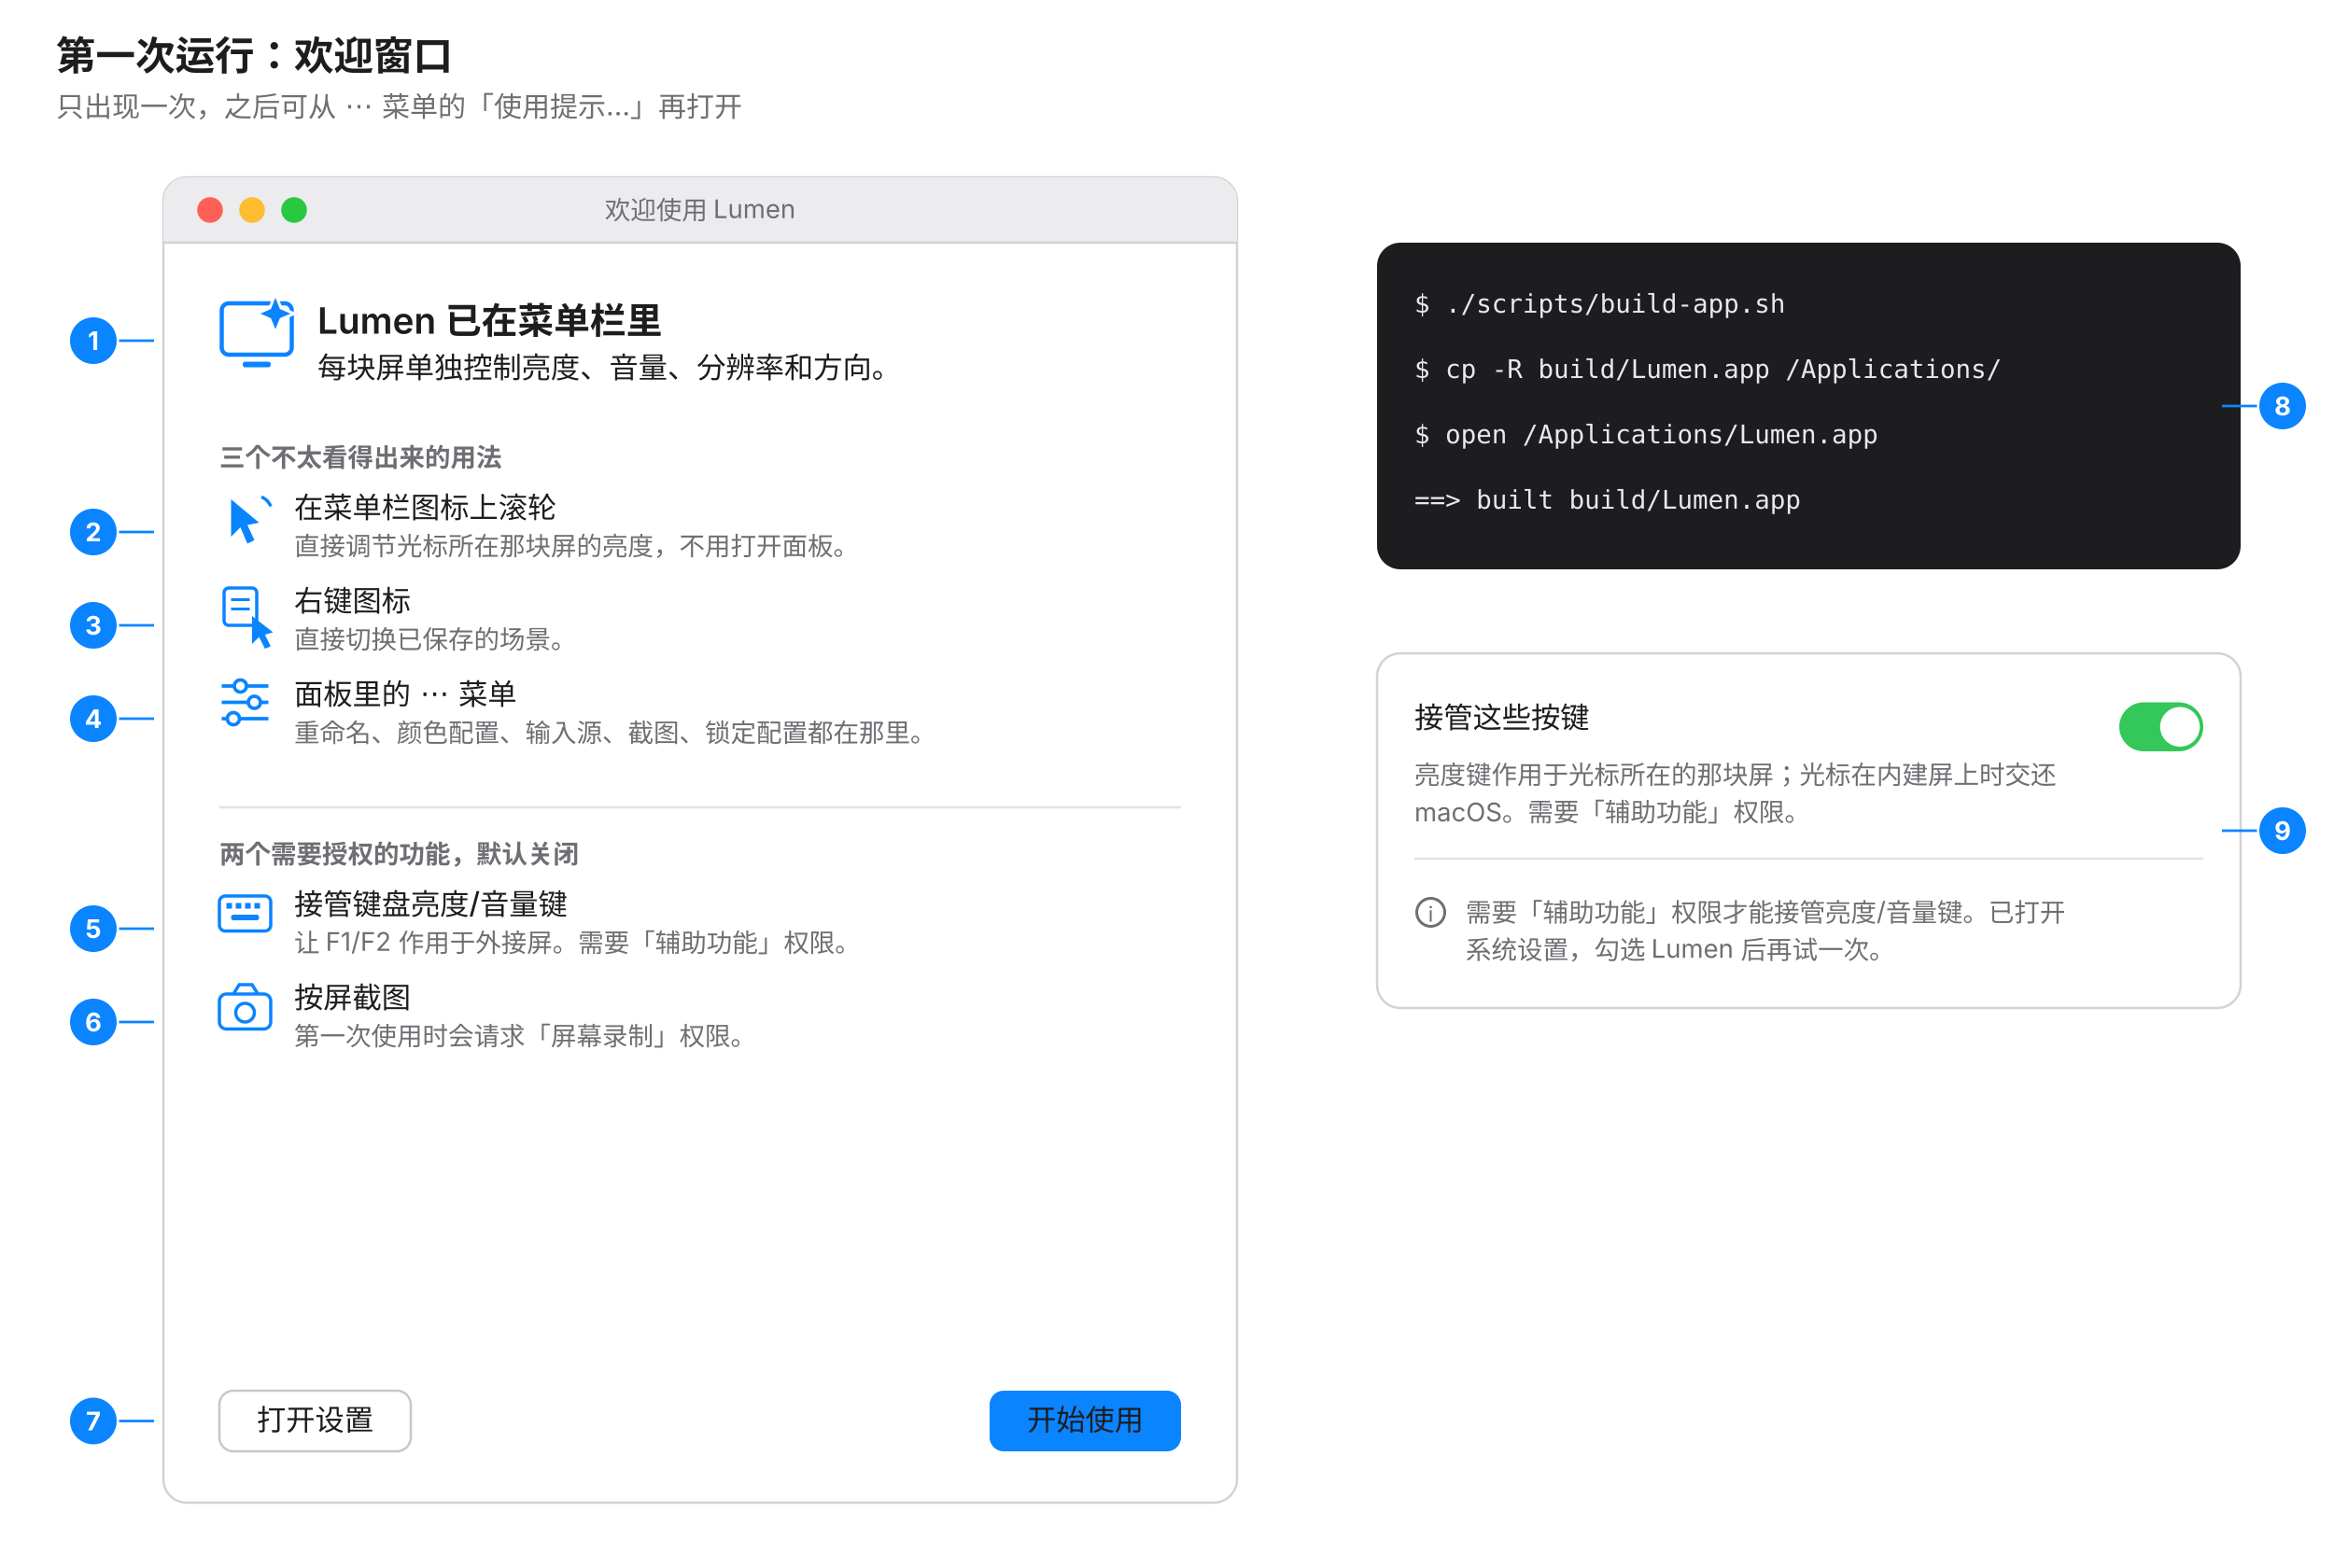
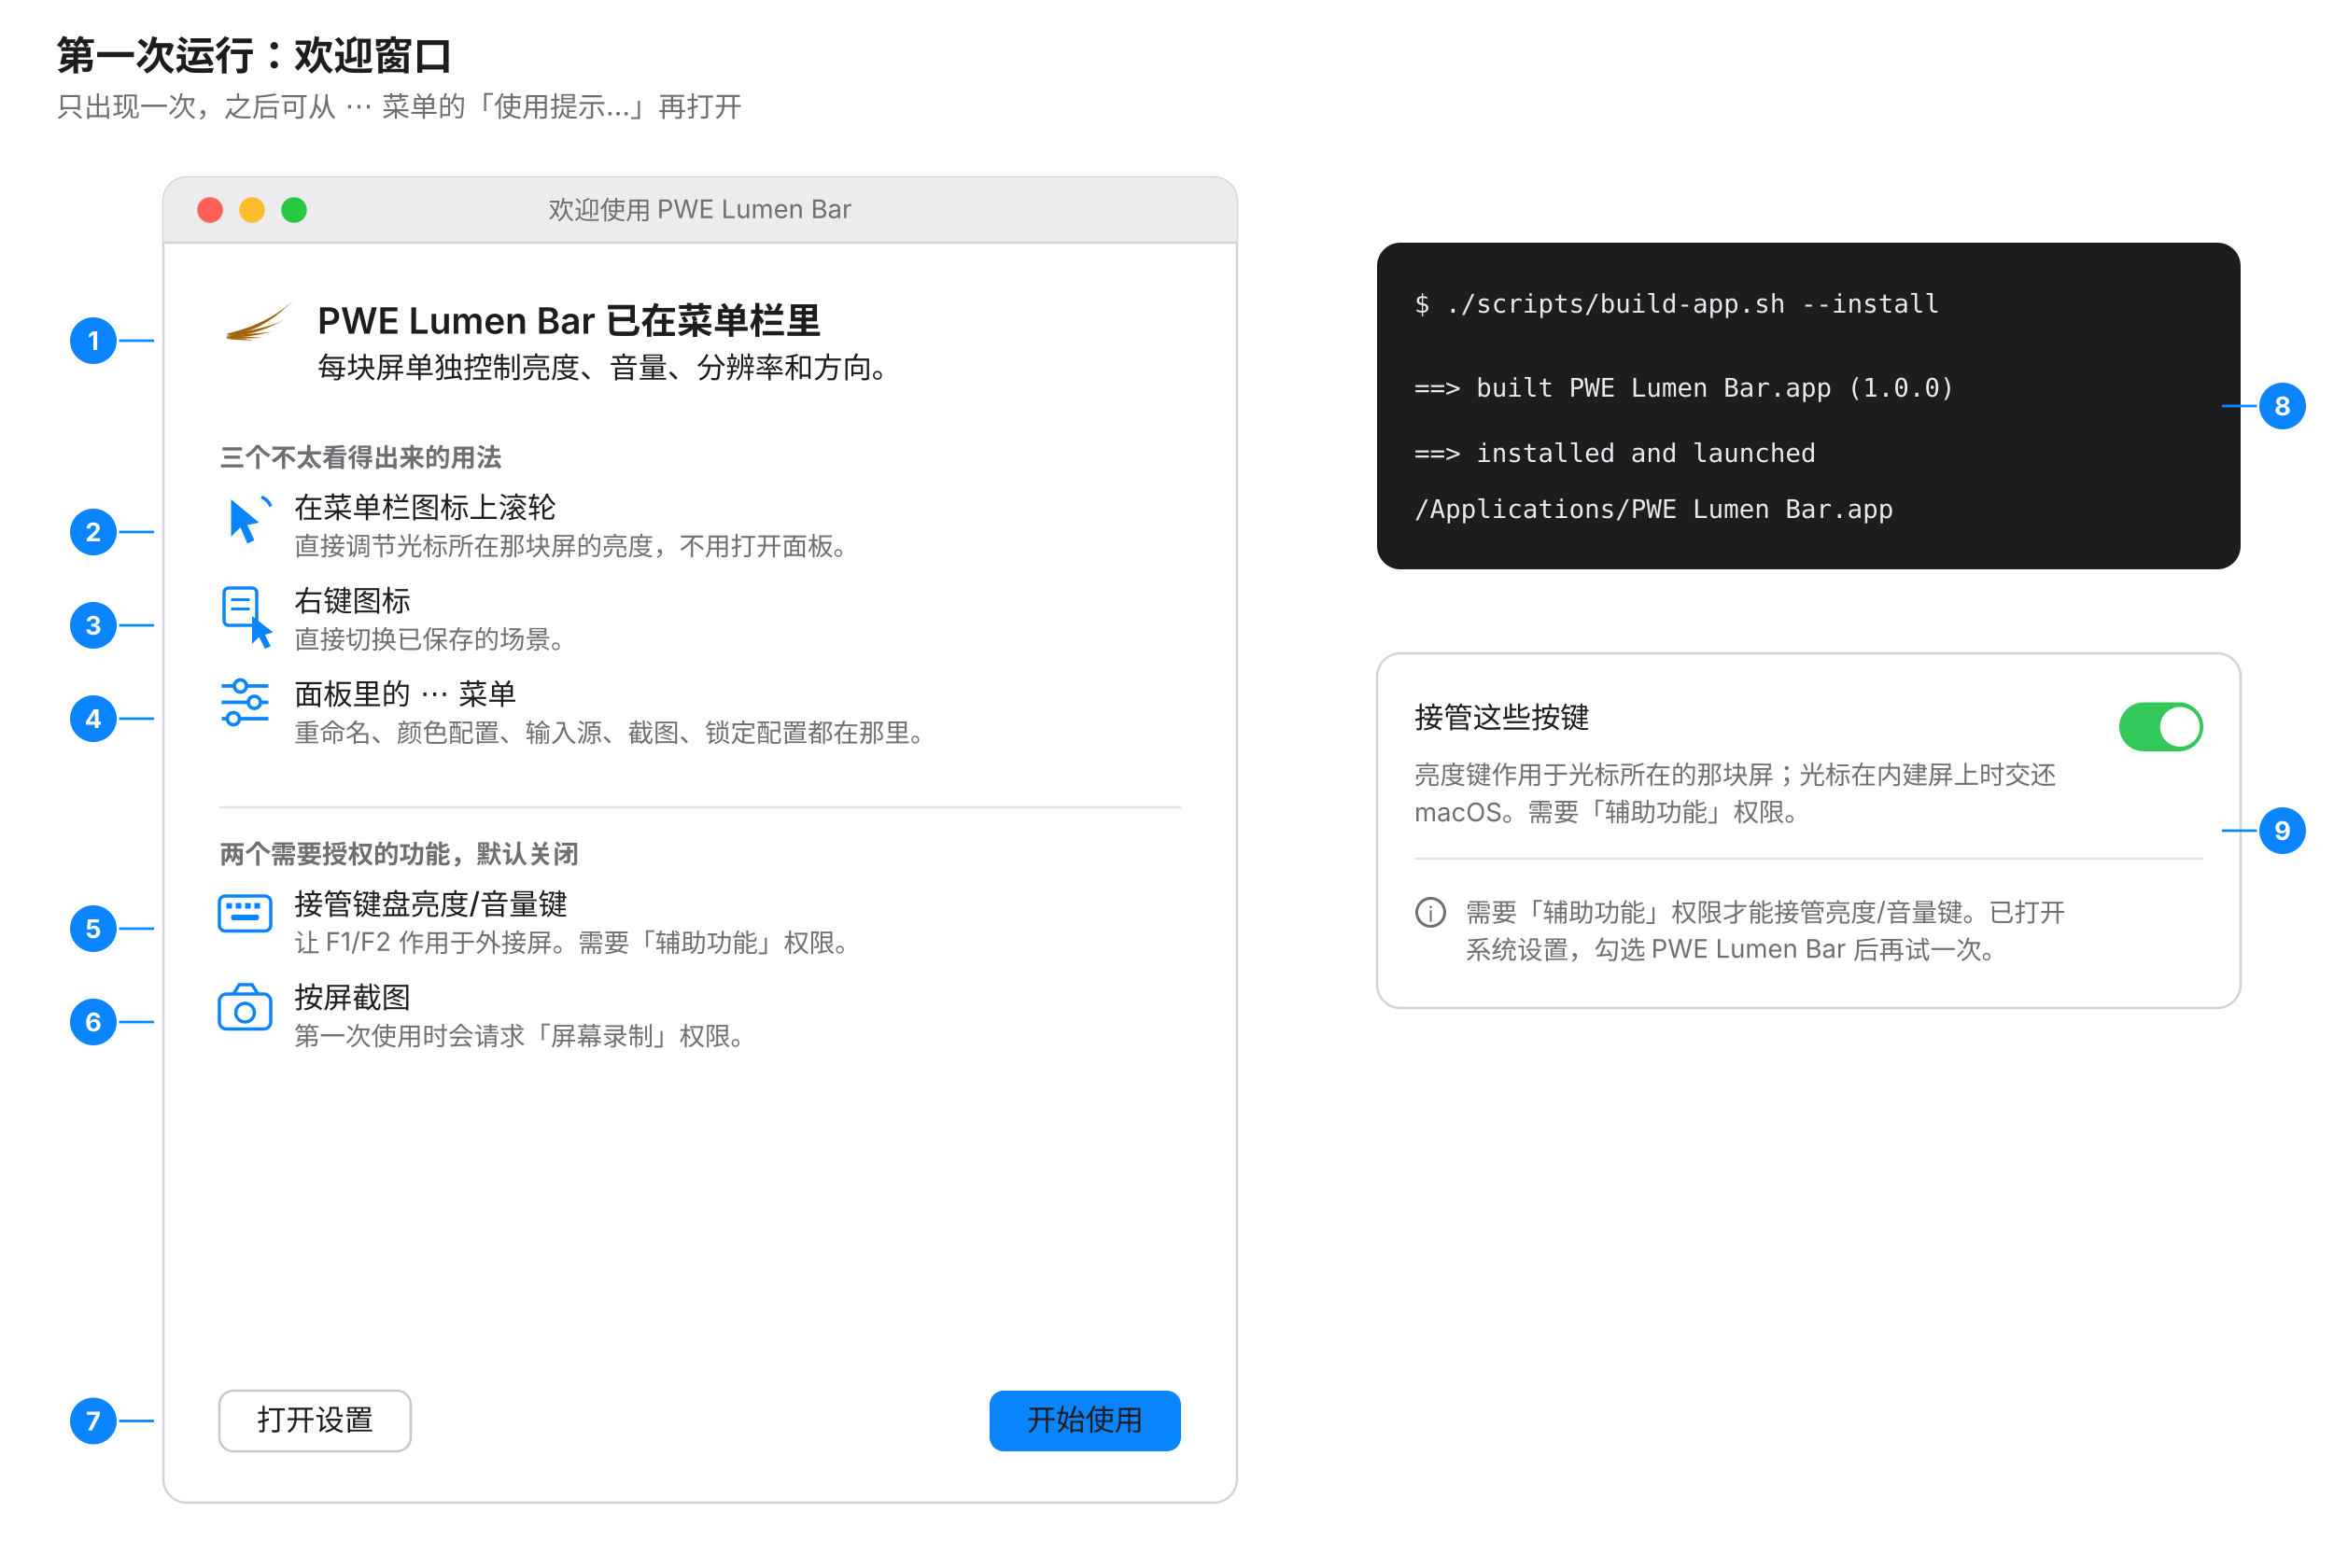
<svg xmlns="http://www.w3.org/2000/svg" viewBox="0 0 1000 672" font-family="-apple-system, BlinkMacSystemFont, 'SF Pro Text', system-ui, sans-serif">
  <style>
    text { font-family: -apple-system, BlinkMacSystemFont, 'SF Pro Text', system-ui, sans-serif; }
    .h1 { font-size: 17px; font-weight: 700; fill: #1D1D1F; }
    .sub { font-size: 12px; fill: #6E6E73; }
    .sec { font-size: 11px; font-weight: 600; fill: #6E6E73; }
    .t { font-size: 12.5px; fill: #1D1D1F; }
    .tm { font-size: 12.5px; font-weight: 500; fill: #1D1D1F; }
    .big { font-size: 15.5px; font-weight: 600; fill: #1D1D1F; }
    .ts { font-size: 11px; fill: #6E6E73; }
    .tt { font-size: 10.5px; fill: #98989D; }
    .mono { font-family: ui-monospace, 'SF Mono', Menlo, monospace; font-size: 11px; fill: #E8E8ED; }
    .num { font-size: 11px; font-weight: 700; fill: #FFFFFF; }
    .lead { stroke: #0A84FF; stroke-width: 1.1; fill: none; }
  </style>
  <rect width="1000" height="672" fill="#FFFFFF" />
  <text x="24" y="30" class="h1">第一次运行：欢迎窗口</text>
  <text x="24" y="50" class="sub">只出现一次，之后可从 ⋯ 菜单的「使用提示…」再打开</text>
  <rect x="70" y="76" width="460" height="568" rx="10" fill="#FFFFFF" stroke="#D2D2D7" />
  <path d="M 70 104 L 70 86 A 10 10 0 0 1 80 76 L 520 76 A 10 10 0 0 1 530 86 L 530 104 Z" fill="#ECECEE" />
  <line x1="70" y1="104" x2="530" y2="104" stroke="#D2D2D7" />
  <circle cx="90" cy="90" r="5.5" fill="#FF5F57" />
  <circle cx="108" cy="90" r="5.5" fill="#FEBC2E" />
  <circle cx="126" cy="90" r="5.5" fill="#28C840" />
-   <text x="300" y="94" text-anchor="middle" class="ts">欢迎使用 Lumen</text>
-   <rect x="95" y="130" width="30" height="22" rx="3" fill="none" stroke="#0A84FF" stroke-width="1.8" />
-   <rect x="104" y="155" width="12" height="2.4" rx="1" fill="#0A84FF" />
-   <path d="M 118 126 L 120.4 132 L 126 134.4 L 120.4 136.8 L 118 142.6 L 115.6 136.8 L 110 134.4 L 115.6 132 Z" fill="#0A84FF" stroke="#FFFFFF" stroke-width="1.2" />
-   <text x="136" y="143" class="big">Lumen 已在菜单栏里</text>
+   <text x="300" y="94" text-anchor="middle" class="ts">欢迎使用 PWE Lumen Bar</text>
+   <g class="pp-wing" fill="#A16207" transform="translate(92.964,128.075) scale(0.27386)">
+     <path d="M14.00,62.07 L14.58,62.25 L15.16,62.37 L15.74,62.47 L16.31,62.57 L16.88,62.66 L17.45,62.75 L18.02,62.82 L18.58,62.90 L19.14,62.97 L19.70,63.04 L20.25,63.11 L20.80,63.17 L21.35,63.23 L21.90,63.29 L22.44,63.35 L22.98,63.40 L23.52,63.45 L24.05,63.50 L24.58,63.55 L25.11,63.60 L25.64,63.64 L26.16,63.69 L26.68,63.73 L27.20,63.77 L27.72,63.81 L28.23,63.84 L28.74,63.88 L29.25,63.91 L29.75,63.95 L30.25,63.98 L30.75,64.01 L31.25,64.04 L31.74,64.07 L32.23,64.10 L32.72,64.13 L33.21,64.16 L33.69,64.18 L34.17,64.21 L34.65,64.23 L35.12,64.26 L35.60,64.28 L36.07,64.31 L36.53,64.33 L37.00,64.35 L37.46,64.37 L37.92,64.39 L38.38,64.41 L38.83,64.43 L39.28,64.46 L39.73,64.48 L40.18,64.50 L40.62,64.52 L41.06,64.54 L41.50,64.55 L41.94,64.57 L42.37,64.59 L42.80,64.61 L43.23,64.63 L43.65,64.65 L44.08,64.67 L44.50,64.69 L44.91,64.71 L45.33,64.73 L45.74,64.75 L46.15,64.77 L46.56,64.79 L46.96,64.81 L47.36,64.83 L47.76,64.86 L48.16,64.88 L48.55,64.90 L48.94,64.92 L49.33,64.94 L49.72,64.97 L50.10,64.99 L50.48,65.02 L50.86,65.04 L51.23,65.07 L51.61,65.09 L51.98,65.12 L52.34,65.14 L52.71,65.17 L53.07,65.20 L53.43,65.23 L53.78,65.26 L54.14,65.28 L54.49,65.31 L54.84,65.34 L55.18,65.38 L55.53,65.41 L55.87,65.44 L56.20,65.47 L56.54,65.51 L56.87,65.54 L57.20,65.58 L57.53,65.61 L57.85,65.65 L58.17,65.68 L58.49,65.72 L58.81,65.76 L59.12,65.80 L59.43,65.84 L59.74,65.88 L60.04,65.92 L60.35,65.96 L60.65,66.01 L60.94,66.05 L61.24,66.09 L61.53,66.14 L61.82,66.18 L61.82,66.18 L61.53,66.13 L61.24,66.08 L60.95,66.03 L60.65,65.98 L60.35,65.92 L60.05,65.87 L59.75,65.81 L59.45,65.75 L59.14,65.70 L58.83,65.64 L58.51,65.58 L58.20,65.52 L57.88,65.46 L57.56,65.40 L57.24,65.33 L56.91,65.27 L56.58,65.21 L56.25,65.14 L55.92,65.08 L55.58,65.01 L55.24,64.95 L54.90,64.88 L54.56,64.82 L54.21,64.75 L53.86,64.68 L53.51,64.61 L53.16,64.54 L52.80,64.48 L52.44,64.41 L52.08,64.34 L51.71,64.27 L51.34,64.20 L50.97,64.13 L50.60,64.06 L50.23,63.99 L49.85,63.92 L49.47,63.85 L49.08,63.78 L48.69,63.70 L48.30,63.63 L47.91,63.56 L47.52,63.49 L47.12,63.42 L46.72,63.35 L46.32,63.28 L45.91,63.21 L45.50,63.14 L45.09,63.07 L44.67,63.01 L44.26,62.94 L43.84,62.87 L43.41,62.80 L42.99,62.74 L42.56,62.67 L42.13,62.61 L41.69,62.54 L41.26,62.48 L40.82,62.41 L40.38,62.35 L39.93,62.29 L39.48,62.23 L39.03,62.17 L38.58,62.11 L38.12,62.06 L37.66,62.00 L37.20,61.94 L36.73,61.89 L36.26,61.84 L35.79,61.79 L35.32,61.74 L34.84,61.69 L34.36,61.64 L33.88,61.60 L33.39,61.56 L32.90,61.52 L32.41,61.48 L31.92,61.44 L31.42,61.40 L30.92,61.37 L30.42,61.34 L29.91,61.31 L29.40,61.28 L28.89,61.26 L28.38,61.23 L27.86,61.21 L27.34,61.20 L26.82,61.18 L26.29,61.17 L25.76,61.16 L25.23,61.15 L24.70,61.15 L24.16,61.15 L23.62,61.15 L23.07,61.15 L22.53,61.16 L21.98,61.18 L21.43,61.19 L20.87,61.21 L20.32,61.23 L19.76,61.26 L19.19,61.29 L18.63,61.33 L18.06,61.37 L17.49,61.42 L16.91,61.47 L16.34,61.53 L15.76,61.60 L15.18,61.68 L14.59,61.78 L14.00,61.93 Z" />
+     <path d="M14.30,60.37 L15.04,60.56 L15.78,60.69 L16.52,60.81 L17.25,60.91 L17.98,61.00 L18.71,61.09 L19.43,61.17 L20.14,61.24 L20.86,61.31 L21.57,61.37 L22.28,61.43 L22.98,61.49 L23.68,61.54 L24.38,61.59 L25.07,61.63 L25.76,61.67 L26.45,61.71 L27.13,61.75 L27.81,61.78 L28.48,61.81 L29.15,61.84 L29.82,61.86 L30.49,61.89 L31.15,61.91 L31.80,61.92 L32.46,61.94 L33.11,61.95 L33.76,61.96 L34.40,61.97 L35.04,61.98 L35.67,61.99 L36.31,61.99 L36.94,61.99 L37.56,61.99 L38.18,61.99 L38.80,61.99 L39.42,61.99 L40.03,61.98 L40.64,61.98 L41.24,61.97 L41.84,61.96 L42.44,61.95 L43.04,61.94 L43.63,61.93 L44.21,61.92 L44.80,61.90 L45.38,61.89 L45.96,61.87 L46.53,61.86 L47.10,61.84 L47.67,61.82 L48.23,61.81 L48.79,61.79 L49.35,61.77 L49.90,61.75 L50.45,61.73 L50.99,61.71 L51.54,61.69 L52.07,61.67 L52.61,61.65 L53.14,61.63 L53.67,61.61 L54.20,61.59 L54.72,61.56 L55.24,61.54 L55.75,61.52 L56.26,61.50 L56.77,61.48 L57.28,61.46 L57.78,61.44 L58.27,61.42 L58.77,61.40 L59.26,61.38 L59.75,61.36 L60.23,61.34 L60.71,61.32 L61.19,61.30 L61.66,61.28 L62.14,61.26 L62.60,61.25 L63.07,61.23 L63.53,61.21 L63.98,61.20 L64.44,61.18 L64.89,61.17 L65.33,61.15 L65.78,61.14 L66.22,61.12 L66.65,61.11 L67.09,61.10 L67.52,61.09 L67.94,61.08 L68.37,61.07 L68.79,61.06 L69.20,61.05 L69.62,61.05 L70.03,61.04 L70.43,61.04 L70.84,61.03 L71.24,61.03 L71.63,61.02 L72.03,61.02 L72.42,61.02 L72.80,61.02 L73.18,61.02 L73.56,61.02 L73.94,61.03 L74.31,61.03 L74.68,61.04 L75.05,61.04 L75.05,61.04 L74.68,61.03 L74.31,61.02 L73.94,61.00 L73.57,60.99 L73.19,60.97 L72.80,60.96 L72.42,60.94 L72.03,60.92 L71.64,60.90 L71.24,60.88 L70.84,60.86 L70.44,60.84 L70.03,60.81 L69.62,60.79 L69.21,60.76 L68.79,60.74 L68.38,60.71 L67.95,60.68 L67.53,60.66 L67.10,60.63 L66.67,60.60 L66.23,60.57 L65.79,60.54 L65.35,60.51 L64.90,60.47 L64.45,60.44 L64.00,60.41 L63.54,60.38 L63.08,60.34 L62.62,60.31 L62.15,60.27 L61.68,60.24 L61.21,60.20 L60.73,60.16 L60.25,60.13 L59.77,60.09 L59.28,60.05 L58.79,60.02 L58.30,59.98 L57.80,59.94 L57.30,59.90 L56.80,59.87 L56.29,59.83 L55.78,59.79 L55.26,59.75 L54.75,59.72 L54.23,59.68 L53.70,59.64 L53.17,59.60 L52.64,59.57 L52.11,59.53 L51.57,59.49 L51.03,59.46 L50.48,59.42 L49.93,59.39 L49.38,59.35 L48.82,59.32 L48.26,59.29 L47.70,59.25 L47.13,59.22 L46.56,59.19 L45.99,59.16 L45.41,59.13 L44.83,59.10 L44.25,59.07 L43.66,59.05 L43.07,59.02 L42.48,59.00 L41.88,58.97 L41.28,58.95 L40.67,58.93 L40.06,58.91 L39.45,58.90 L38.83,58.88 L38.22,58.87 L37.59,58.85 L36.97,58.84 L36.34,58.83 L35.70,58.82 L35.07,58.82 L34.43,58.82 L33.78,58.81 L33.13,58.81 L32.48,58.82 L31.83,58.82 L31.17,58.83 L30.51,58.84 L29.84,58.85 L29.17,58.87 L28.50,58.89 L27.83,58.91 L27.15,58.93 L26.46,58.96 L25.78,58.99 L25.09,59.02 L24.39,59.06 L23.69,59.10 L22.99,59.14 L22.29,59.19 L21.58,59.24 L20.87,59.30 L20.15,59.36 L19.43,59.43 L18.71,59.50 L17.99,59.58 L17.26,59.67 L16.52,59.77 L15.79,59.87 L15.04,60.00 L14.30,60.19 Z" />
+     <path d="M14.60,58.66 L15.54,58.87 L16.47,59.00 L17.40,59.11 L18.33,59.20 L19.25,59.27 L20.16,59.34 L21.07,59.40 L21.98,59.45 L22.88,59.50 L23.78,59.53 L24.67,59.56 L25.56,59.59 L26.45,59.60 L27.33,59.62 L28.20,59.62 L29.07,59.63 L29.94,59.62 L30.80,59.61 L31.66,59.60 L32.51,59.58 L33.36,59.56 L34.20,59.53 L35.04,59.50 L35.87,59.47 L36.70,59.43 L37.53,59.39 L38.35,59.34 L39.16,59.29 L39.97,59.24 L40.78,59.18 L41.58,59.12 L42.38,59.06 L43.17,58.99 L43.96,58.93 L44.74,58.85 L45.52,58.78 L46.30,58.70 L47.07,58.62 L47.83,58.54 L48.59,58.45 L49.35,58.37 L50.10,58.28 L50.85,58.19 L51.59,58.09 L52.33,58.00 L53.06,57.90 L53.79,57.80 L54.51,57.70 L55.23,57.59 L55.95,57.49 L56.66,57.38 L57.36,57.28 L58.06,57.17 L58.76,57.06 L59.45,56.95 L60.14,56.83 L60.82,56.72 L61.50,56.60 L62.17,56.49 L62.84,56.37 L63.51,56.25 L64.17,56.14 L64.83,56.02 L65.48,55.90 L66.13,55.78 L66.77,55.66 L67.41,55.54 L68.04,55.42 L68.67,55.29 L69.30,55.17 L69.92,55.05 L70.53,54.93 L71.14,54.81 L71.75,54.68 L72.36,54.56 L72.96,54.44 L73.55,54.32 L74.14,54.20 L74.73,54.07 L75.31,53.95 L75.89,53.83 L76.46,53.71 L77.03,53.59 L77.59,53.47 L78.15,53.35 L78.71,53.23 L79.26,53.11 L79.81,53.00 L80.35,52.88 L80.89,52.76 L81.43,52.65 L81.96,52.53 L82.49,52.42 L83.01,52.31 L83.53,52.19 L84.05,52.08 L84.56,51.97 L85.06,51.86 L85.57,51.76 L86.07,51.65 L86.56,51.54 L87.05,51.44 L87.54,51.34 L88.02,51.23 L88.50,51.13 L88.97,51.03 L89.44,50.93 L89.91,50.84 L90.37,50.74 L90.83,50.65 L90.83,50.65 L90.37,50.73 L89.91,50.82 L89.44,50.91 L88.96,50.99 L88.49,51.07 L88.00,51.16 L87.52,51.24 L87.03,51.32 L86.53,51.40 L86.03,51.48 L85.53,51.55 L85.02,51.63 L84.51,51.71 L83.99,51.78 L83.47,51.85 L82.95,51.93 L82.42,52.00 L81.88,52.07 L81.34,52.14 L80.80,52.21 L80.25,52.28 L79.70,52.34 L79.15,52.41 L78.59,52.48 L78.02,52.54 L77.45,52.60 L76.88,52.67 L76.30,52.73 L75.72,52.79 L75.14,52.85 L74.55,52.91 L73.95,52.97 L73.36,53.03 L72.75,53.09 L72.15,53.14 L71.54,53.20 L70.92,53.25 L70.30,53.31 L69.68,53.36 L69.05,53.42 L68.42,53.47 L67.78,53.52 L67.14,53.57 L66.50,53.62 L65.85,53.67 L65.20,53.72 L64.54,53.77 L63.88,53.82 L63.21,53.87 L62.54,53.92 L61.87,53.97 L61.19,54.02 L60.51,54.07 L59.82,54.11 L59.13,54.16 L58.44,54.21 L57.74,54.26 L57.03,54.30 L56.33,54.35 L55.61,54.40 L54.90,54.45 L54.18,54.49 L53.45,54.54 L52.73,54.59 L51.99,54.64 L51.26,54.69 L50.52,54.74 L49.77,54.79 L49.02,54.84 L48.27,54.89 L47.51,54.94 L46.75,54.99 L45.98,55.05 L45.21,55.10 L44.44,55.15 L43.66,55.21 L42.88,55.27 L42.09,55.32 L41.30,55.38 L40.50,55.44 L39.70,55.50 L38.90,55.57 L38.09,55.63 L37.28,55.69 L36.46,55.76 L35.64,55.83 L34.81,55.90 L33.98,55.97 L33.15,56.04 L32.31,56.12 L31.47,56.20 L30.62,56.28 L29.77,56.36 L28.91,56.44 L28.05,56.53 L27.18,56.62 L26.32,56.71 L25.44,56.81 L24.56,56.91 L23.68,57.01 L22.79,57.12 L21.90,57.23 L21.00,57.34 L20.10,57.47 L19.19,57.59 L18.28,57.73 L17.37,57.87 L16.45,58.03 L15.53,58.21 L14.60,58.46 Z" />
+     <path d="M14.91,56.96 L16.06,57.16 L17.21,57.26 L18.36,57.34 L19.49,57.39 L20.62,57.42 L21.75,57.44 L22.87,57.45 L23.99,57.44 L25.10,57.43 L26.20,57.40 L27.30,57.36 L28.40,57.31 L29.48,57.25 L30.57,57.18 L31.64,57.10 L32.72,57.02 L33.78,56.92 L34.84,56.82 L35.90,56.71 L36.95,56.59 L37.99,56.47 L39.03,56.33 L40.06,56.19 L41.09,56.04 L42.11,55.89 L43.12,55.73 L44.13,55.56 L45.13,55.39 L46.13,55.21 L47.12,55.02 L48.10,54.83 L49.08,54.63 L50.05,54.42 L51.02,54.21 L51.98,54.00 L52.94,53.78 L53.88,53.56 L54.83,53.33 L55.76,53.09 L56.70,52.85 L57.62,52.61 L58.54,52.36 L59.45,52.11 L60.36,51.85 L61.26,51.59 L62.16,51.33 L63.05,51.06 L63.93,50.79 L64.81,50.52 L65.68,50.24 L66.54,49.96 L67.40,49.68 L68.26,49.39 L69.10,49.10 L69.95,48.81 L70.78,48.51 L71.61,48.22 L72.44,47.92 L73.26,47.62 L74.07,47.31 L74.88,47.01 L75.68,46.70 L76.48,46.39 L77.27,46.08 L78.05,45.77 L78.83,45.45 L79.61,45.14 L80.37,44.82 L81.14,44.50 L81.89,44.19 L82.65,43.87 L83.39,43.55 L84.13,43.22 L84.87,42.90 L85.60,42.58 L86.32,42.26 L87.04,41.93 L87.76,41.61 L88.47,41.29 L89.17,40.96 L89.87,40.64 L90.56,40.31 L91.25,39.99 L91.93,39.67 L92.61,39.34 L93.29,39.02 L93.95,38.70 L94.62,38.37 L95.27,38.05 L95.93,37.73 L96.57,37.41 L97.22,37.09 L97.86,36.77 L98.49,36.45 L99.12,36.14 L99.74,35.82 L100.36,35.51 L100.97,35.19 L101.58,34.88 L102.19,34.57 L102.79,34.26 L103.38,33.95 L103.97,33.65 L104.56,33.34 L105.14,33.04 L105.72,32.74 L106.29,32.44 L106.86,32.14 L107.42,31.85 L107.98,31.55 L107.98,31.55 L107.42,31.84 L106.85,32.12 L106.28,32.41 L105.70,32.69 L105.11,32.98 L104.52,33.26 L103.92,33.54 L103.32,33.82 L102.71,34.10 L102.10,34.38 L101.48,34.66 L100.85,34.94 L100.22,35.22 L99.59,35.49 L98.95,35.77 L98.30,36.04 L97.65,36.31 L96.99,36.59 L96.33,36.86 L95.66,37.13 L94.98,37.39 L94.30,37.66 L93.62,37.93 L92.93,38.19 L92.23,38.45 L91.53,38.71 L90.83,38.98 L90.12,39.23 L89.40,39.49 L88.68,39.75 L87.95,40.00 L87.22,40.25 L86.48,40.51 L85.74,40.76 L84.99,41.00 L84.24,41.25 L83.48,41.50 L82.72,41.74 L81.95,41.98 L81.18,42.22 L80.40,42.46 L79.62,42.70 L78.83,42.94 L78.04,43.17 L77.24,43.41 L76.44,43.64 L75.63,43.87 L74.82,44.10 L74.00,44.32 L73.18,44.55 L72.35,44.77 L71.52,44.99 L70.68,45.21 L69.84,45.43 L68.99,45.65 L68.14,45.87 L67.29,46.08 L66.42,46.30 L65.56,46.51 L64.69,46.72 L63.81,46.93 L62.93,47.14 L62.05,47.34 L61.16,47.55 L60.26,47.75 L59.37,47.96 L58.46,48.16 L57.55,48.36 L56.64,48.56 L55.72,48.76 L54.80,48.95 L53.87,49.15 L52.94,49.34 L52.00,49.54 L51.06,49.73 L50.11,49.92 L49.16,50.12 L48.21,50.31 L47.24,50.50 L46.28,50.69 L45.31,50.87 L44.33,51.06 L43.35,51.25 L42.36,51.44 L41.37,51.63 L40.38,51.81 L39.38,52.00 L38.37,52.18 L37.36,52.37 L36.34,52.56 L35.32,52.74 L34.30,52.93 L33.26,53.12 L32.23,53.30 L31.19,53.49 L30.14,53.68 L29.08,53.87 L28.03,54.06 L26.96,54.25 L25.89,54.44 L24.82,54.64 L23.74,54.84 L22.65,55.04 L21.56,55.24 L20.46,55.45 L19.36,55.66 L18.25,55.89 L17.13,56.12 L16.01,56.38 L14.89,56.72 Z" />
+     <path d="M15.22,55.26 L16.57,55.41 L17.91,55.45 L19.25,55.45 L20.58,55.42 L21.90,55.37 L23.22,55.29 L24.53,55.19 L25.83,55.07 L27.13,54.93 L28.42,54.78 L29.70,54.60 L30.98,54.42 L32.26,54.21 L33.52,53.99 L34.78,53.76 L36.03,53.51 L37.28,53.25 L38.52,52.97 L39.75,52.68 L40.98,52.38 L42.19,52.06 L43.40,51.73 L44.61,51.39 L45.80,51.04 L46.99,50.67 L48.18,50.30 L49.35,49.91 L50.52,49.51 L51.68,49.10 L52.83,48.68 L53.97,48.25 L55.11,47.81 L56.24,47.36 L57.36,46.90 L58.48,46.43 L59.58,45.95 L60.68,45.47 L61.78,44.97 L62.86,44.47 L63.94,43.96 L65.01,43.44 L66.07,42.91 L67.12,42.38 L68.17,41.83 L69.21,41.28 L70.24,40.73 L71.27,40.17 L72.29,39.60 L73.30,39.02 L74.30,38.44 L75.29,37.85 L76.28,37.26 L77.26,36.66 L78.24,36.06 L79.20,35.45 L80.16,34.84 L81.12,34.22 L82.06,33.60 L83.00,32.97 L83.93,32.34 L84.86,31.71 L85.77,31.07 L86.68,30.43 L87.59,29.78 L88.49,29.14 L89.38,28.48 L90.26,27.83 L91.14,27.17 L92.01,26.51 L92.88,25.85 L93.73,25.19 L94.59,24.52 L95.43,23.85 L96.27,23.18 L97.10,22.51 L97.93,21.84 L98.75,21.16 L99.57,20.48 L100.38,19.81 L101.18,19.13 L101.98,18.45 L102.77,17.77 L103.55,17.09 L104.33,16.41 L105.11,15.73 L105.88,15.05 L106.64,14.37 L107.40,13.69 L108.15,13.01 L108.89,12.33 L109.63,11.65 L110.37,10.97 L111.10,10.29 L111.82,9.61 L112.54,8.93 L113.26,8.26 L113.97,7.58 L114.67,6.91 L115.37,6.24 L116.06,5.57 L116.75,4.90 L117.43,4.24 L118.11,3.57 L118.79,2.91 L119.45,2.25 L120.12,1.59 L120.78,0.94 L121.43,0.28 L122.08,-0.37 L122.73,-1.01 L122.73,-1.01 L122.07,-0.37 L121.42,0.27 L120.75,0.91 L120.08,1.55 L119.40,2.19 L118.71,2.83 L118.02,3.47 L117.32,4.11 L116.61,4.75 L115.90,5.39 L115.18,6.03 L114.45,6.67 L113.72,7.31 L112.98,7.94 L112.23,8.58 L111.47,9.21 L110.71,9.85 L109.95,10.48 L109.17,11.11 L108.39,11.74 L107.61,12.37 L106.81,12.99 L106.01,13.62 L105.21,14.24 L104.39,14.86 L103.58,15.48 L102.75,16.09 L101.92,16.70 L101.08,17.32 L100.24,17.92 L99.39,18.53 L98.53,19.13 L97.67,19.73 L96.81,20.33 L95.93,20.93 L95.05,21.52 L94.17,22.11 L93.28,22.70 L92.38,23.28 L91.48,23.86 L90.57,24.43 L89.65,25.01 L88.73,25.58 L87.81,26.14 L86.88,26.71 L85.94,27.27 L85.00,27.82 L84.05,28.37 L83.10,28.92 L82.14,29.46 L81.18,30.01 L80.21,30.54 L79.23,31.07 L78.26,31.60 L77.27,32.13 L76.28,32.65 L75.29,33.16 L74.29,33.67 L73.28,34.18 L72.27,34.69 L71.26,35.19 L70.24,35.68 L69.21,36.17 L68.18,36.66 L67.15,37.14 L66.11,37.62 L65.06,38.09 L64.01,38.56 L62.96,39.03 L61.90,39.49 L60.83,39.94 L59.77,40.40 L58.69,40.84 L57.61,41.29 L56.53,41.73 L55.44,42.16 L54.35,42.59 L53.25,43.02 L52.14,43.44 L51.03,43.86 L49.92,44.27 L48.80,44.68 L47.68,45.08 L46.55,45.48 L45.41,45.88 L44.27,46.27 L43.13,46.66 L41.98,47.05 L40.82,47.43 L39.66,47.80 L38.50,48.18 L37.32,48.55 L36.15,48.91 L34.96,49.27 L33.77,49.63 L32.58,49.99 L31.38,50.34 L30.17,50.69 L28.95,51.04 L27.73,51.38 L26.51,51.72 L25.28,52.06 L24.04,52.40 L22.79,52.74 L21.54,53.08 L20.28,53.43 L19.01,53.77 L17.74,54.13 L16.46,54.51 L15.18,54.98 Z" />
+   </g>
+   <text x="136" y="143" class="big">PWE Lumen Bar 已在菜单栏里</text>
  <text x="136" y="162" class="t" fill="#6E6E73">每块屏单独控制亮度、音量、分辨率和方向。</text>
  <text x="94" y="200" class="sec">三个不太看得出来的用法</text>
  <path d="M 99 214 L 99 230 L 103 226 L 106 233 L 109 231.5 L 106 225 L 111 224 Z" fill="#0A84FF" />
  <path d="M 112 213 A 7 7 0 0 1 116 217" fill="none" stroke="#0A84FF" stroke-width="1.4" />
  <text x="126" y="222" class="tm">在菜单栏图标上滚轮</text>
  <text x="126" y="238" class="ts">直接调节光标所在那块屏的亮度，不用打开面板。</text>
  <rect x="96" y="252" width="14" height="16" rx="2" fill="none" stroke="#0A84FF" stroke-width="1.4" />
  <line x1="99" y1="257" x2="107" y2="257" stroke="#0A84FF" stroke-width="1.2" />
  <line x1="99" y1="261" x2="107" y2="261" stroke="#0A84FF" stroke-width="1.2" />
  <path d="M 108 264 L 108 276 L 111 273 L 113.5 278 L 116 277 L 113.5 272 L 117 271 Z" fill="#0A84FF" />
  <text x="126" y="262" class="tm">右键图标</text>
  <text x="126" y="278" class="ts">直接切换已保存的场景。</text>
  <g stroke="#0A84FF" stroke-width="1.5">
    <line x1="95" y1="294" x2="115" y2="294" />
    <line x1="95" y1="301" x2="115" y2="301" />
    <line x1="95" y1="308" x2="115" y2="308" />
  </g>
  <circle cx="103" cy="294" r="2.6" fill="#FFFFFF" stroke="#0A84FF" stroke-width="1.5" />
  <circle cx="109" cy="301" r="2.6" fill="#FFFFFF" stroke="#0A84FF" stroke-width="1.5" />
  <circle cx="100" cy="308" r="2.6" fill="#FFFFFF" stroke="#0A84FF" stroke-width="1.5" />
  <text x="126" y="302" class="tm">面板里的 ⋯ 菜单</text>
  <text x="126" y="318" class="ts">重命名、颜色配置、输入源、截图、锁定配置都在那里。</text>
  <line x1="94" y1="346" x2="506" y2="346" stroke="#E3E3E6" />
  <text x="94" y="370" class="sec">两个需要授权的功能，默认关闭</text>
  <rect x="94" y="384" width="22" height="15" rx="2.5" fill="none" stroke="#0A84FF" stroke-width="1.4" />
  <g fill="#0A84FF">
    <rect x="97" y="387" width="2.4" height="2.4" />
    <rect x="101" y="387" width="2.4" height="2.4" />
    <rect x="105" y="387" width="2.4" height="2.4" />
    <rect x="109" y="387" width="2.4" height="2.4" />
    <rect x="99" y="392" width="12" height="2.4" rx="1" />
  </g>
  <text x="126" y="392" class="tm">接管键盘亮度/音量键</text>
  <text x="126" y="408" class="ts">让 F1/F2 作用于外接屏。需要「辅助功能」权限。</text>
  <rect x="94" y="426" width="22" height="15" rx="3" fill="none" stroke="#0A84FF" stroke-width="1.4" />
  <path d="M 100 426 L 102.5 422 L 108 422 L 110.5 426" fill="none" stroke="#0A84FF" stroke-width="1.4" />
  <circle cx="105" cy="434" r="4" fill="none" stroke="#0A84FF" stroke-width="1.4" />
  <text x="126" y="432" class="tm">按屏截图</text>
  <text x="126" y="448" class="ts">第一次使用时会请求「屏幕录制」权限。</text>
  <rect x="94" y="596" width="82" height="26" rx="6" fill="#FFFFFF" stroke="#C7C7CC" />
  <text x="135" y="613" text-anchor="middle" class="t">打开设置</text>
  <rect x="424" y="596" width="82" height="26" rx="6" fill="#0A84FF" />
  <text x="465" y="613" text-anchor="middle" class="t" fill="#FFFFFF">开始使用</text>
  <rect x="590" y="104" width="370" height="140" rx="10" fill="#1D1D1F" />
-   <text x="606" y="134" class="mono">$ ./scripts/build-app.sh</text>
-   <text x="606" y="162" class="mono">$ cp -R build/Lumen.app /Applications/</text>
-   <text x="606" y="190" class="mono">$ open /Applications/Lumen.app</text>
-   <text x="606" y="218" class="mono" fill="#98989D">==&gt; built build/Lumen.app</text>
+   <text x="606" y="134" class="mono">$ ./scripts/build-app.sh --install</text>
+   <text x="606" y="170" class="mono" fill="#98989D">==&gt; built PWE Lumen Bar.app  (1.0.0)</text>
+   <text x="606" y="198" class="mono" fill="#98989D">==&gt; installed and launched</text>
+   <text x="606" y="222" class="mono" fill="#98989D">    /Applications/PWE Lumen Bar.app</text>
  <rect x="590" y="280" width="370" height="152" rx="10" fill="#FFFFFF" stroke="#D2D2D7" />
  <text x="606" y="312" class="t">接管这些按键</text>
  <rect x="908" y="301" width="36" height="21" rx="10.5" fill="#34C759" />
  <circle cx="934" cy="311.5" r="8.5" fill="#FFFFFF" />
  <text x="606" y="336" class="ts">亮度键作用于光标所在的那块屏；光标在内建屏上时交还</text>
  <text x="606" y="352" class="ts">macOS。需要「辅助功能」权限。</text>
  <line x1="606" y1="368" x2="944" y2="368" stroke="#E3E3E6" />
  <circle cx="613" cy="391" r="6" fill="none" stroke="#6E6E73" stroke-width="1.2" />
  <text x="613" y="395" text-anchor="middle" style="font-size:9px" fill="#6E6E73">i</text>
  <text x="628" y="395" class="ts">需要「辅助功能」权限才能接管亮度/音量键。已打开</text>
-   <text x="628" y="411" class="ts">系统设置，勾选 Lumen 后再试一次。</text>
+   <text x="628" y="411" class="ts">系统设置，勾选 PWE Lumen Bar 后再试一次。</text>
  <circle cx="40" cy="146" r="10" fill="#0A84FF" />
  <text x="40" y="150" text-anchor="middle" class="num">1</text>
  <path class="lead" d="M 51 146 L 66 146" />
  <circle cx="40" cy="228" r="10" fill="#0A84FF" />
  <text x="40" y="232" text-anchor="middle" class="num">2</text>
  <path class="lead" d="M 51 228 L 66 228" />
  <circle cx="40" cy="268" r="10" fill="#0A84FF" />
  <text x="40" y="272" text-anchor="middle" class="num">3</text>
  <path class="lead" d="M 51 268 L 66 268" />
  <circle cx="40" cy="308" r="10" fill="#0A84FF" />
  <text x="40" y="312" text-anchor="middle" class="num">4</text>
  <path class="lead" d="M 51 308 L 66 308" />
  <circle cx="40" cy="398" r="10" fill="#0A84FF" />
  <text x="40" y="402" text-anchor="middle" class="num">5</text>
  <path class="lead" d="M 51 398 L 66 398" />
  <circle cx="40" cy="438" r="10" fill="#0A84FF" />
  <text x="40" y="442" text-anchor="middle" class="num">6</text>
  <path class="lead" d="M 51 438 L 66 438" />
  <circle cx="40" cy="609" r="10" fill="#0A84FF" />
  <text x="40" y="613" text-anchor="middle" class="num">7</text>
  <path class="lead" d="M 51 609 L 66 609" />
  <circle cx="978" cy="174" r="10" fill="#0A84FF" />
  <text x="978" y="178" text-anchor="middle" class="num">8</text>
  <path class="lead" d="M 967 174 L 952 174" />
  <circle cx="978" cy="356" r="10" fill="#0A84FF" />
  <text x="978" y="360" text-anchor="middle" class="num">9</text>
  <path class="lead" d="M 967 356 L 952 356" />
</svg>
